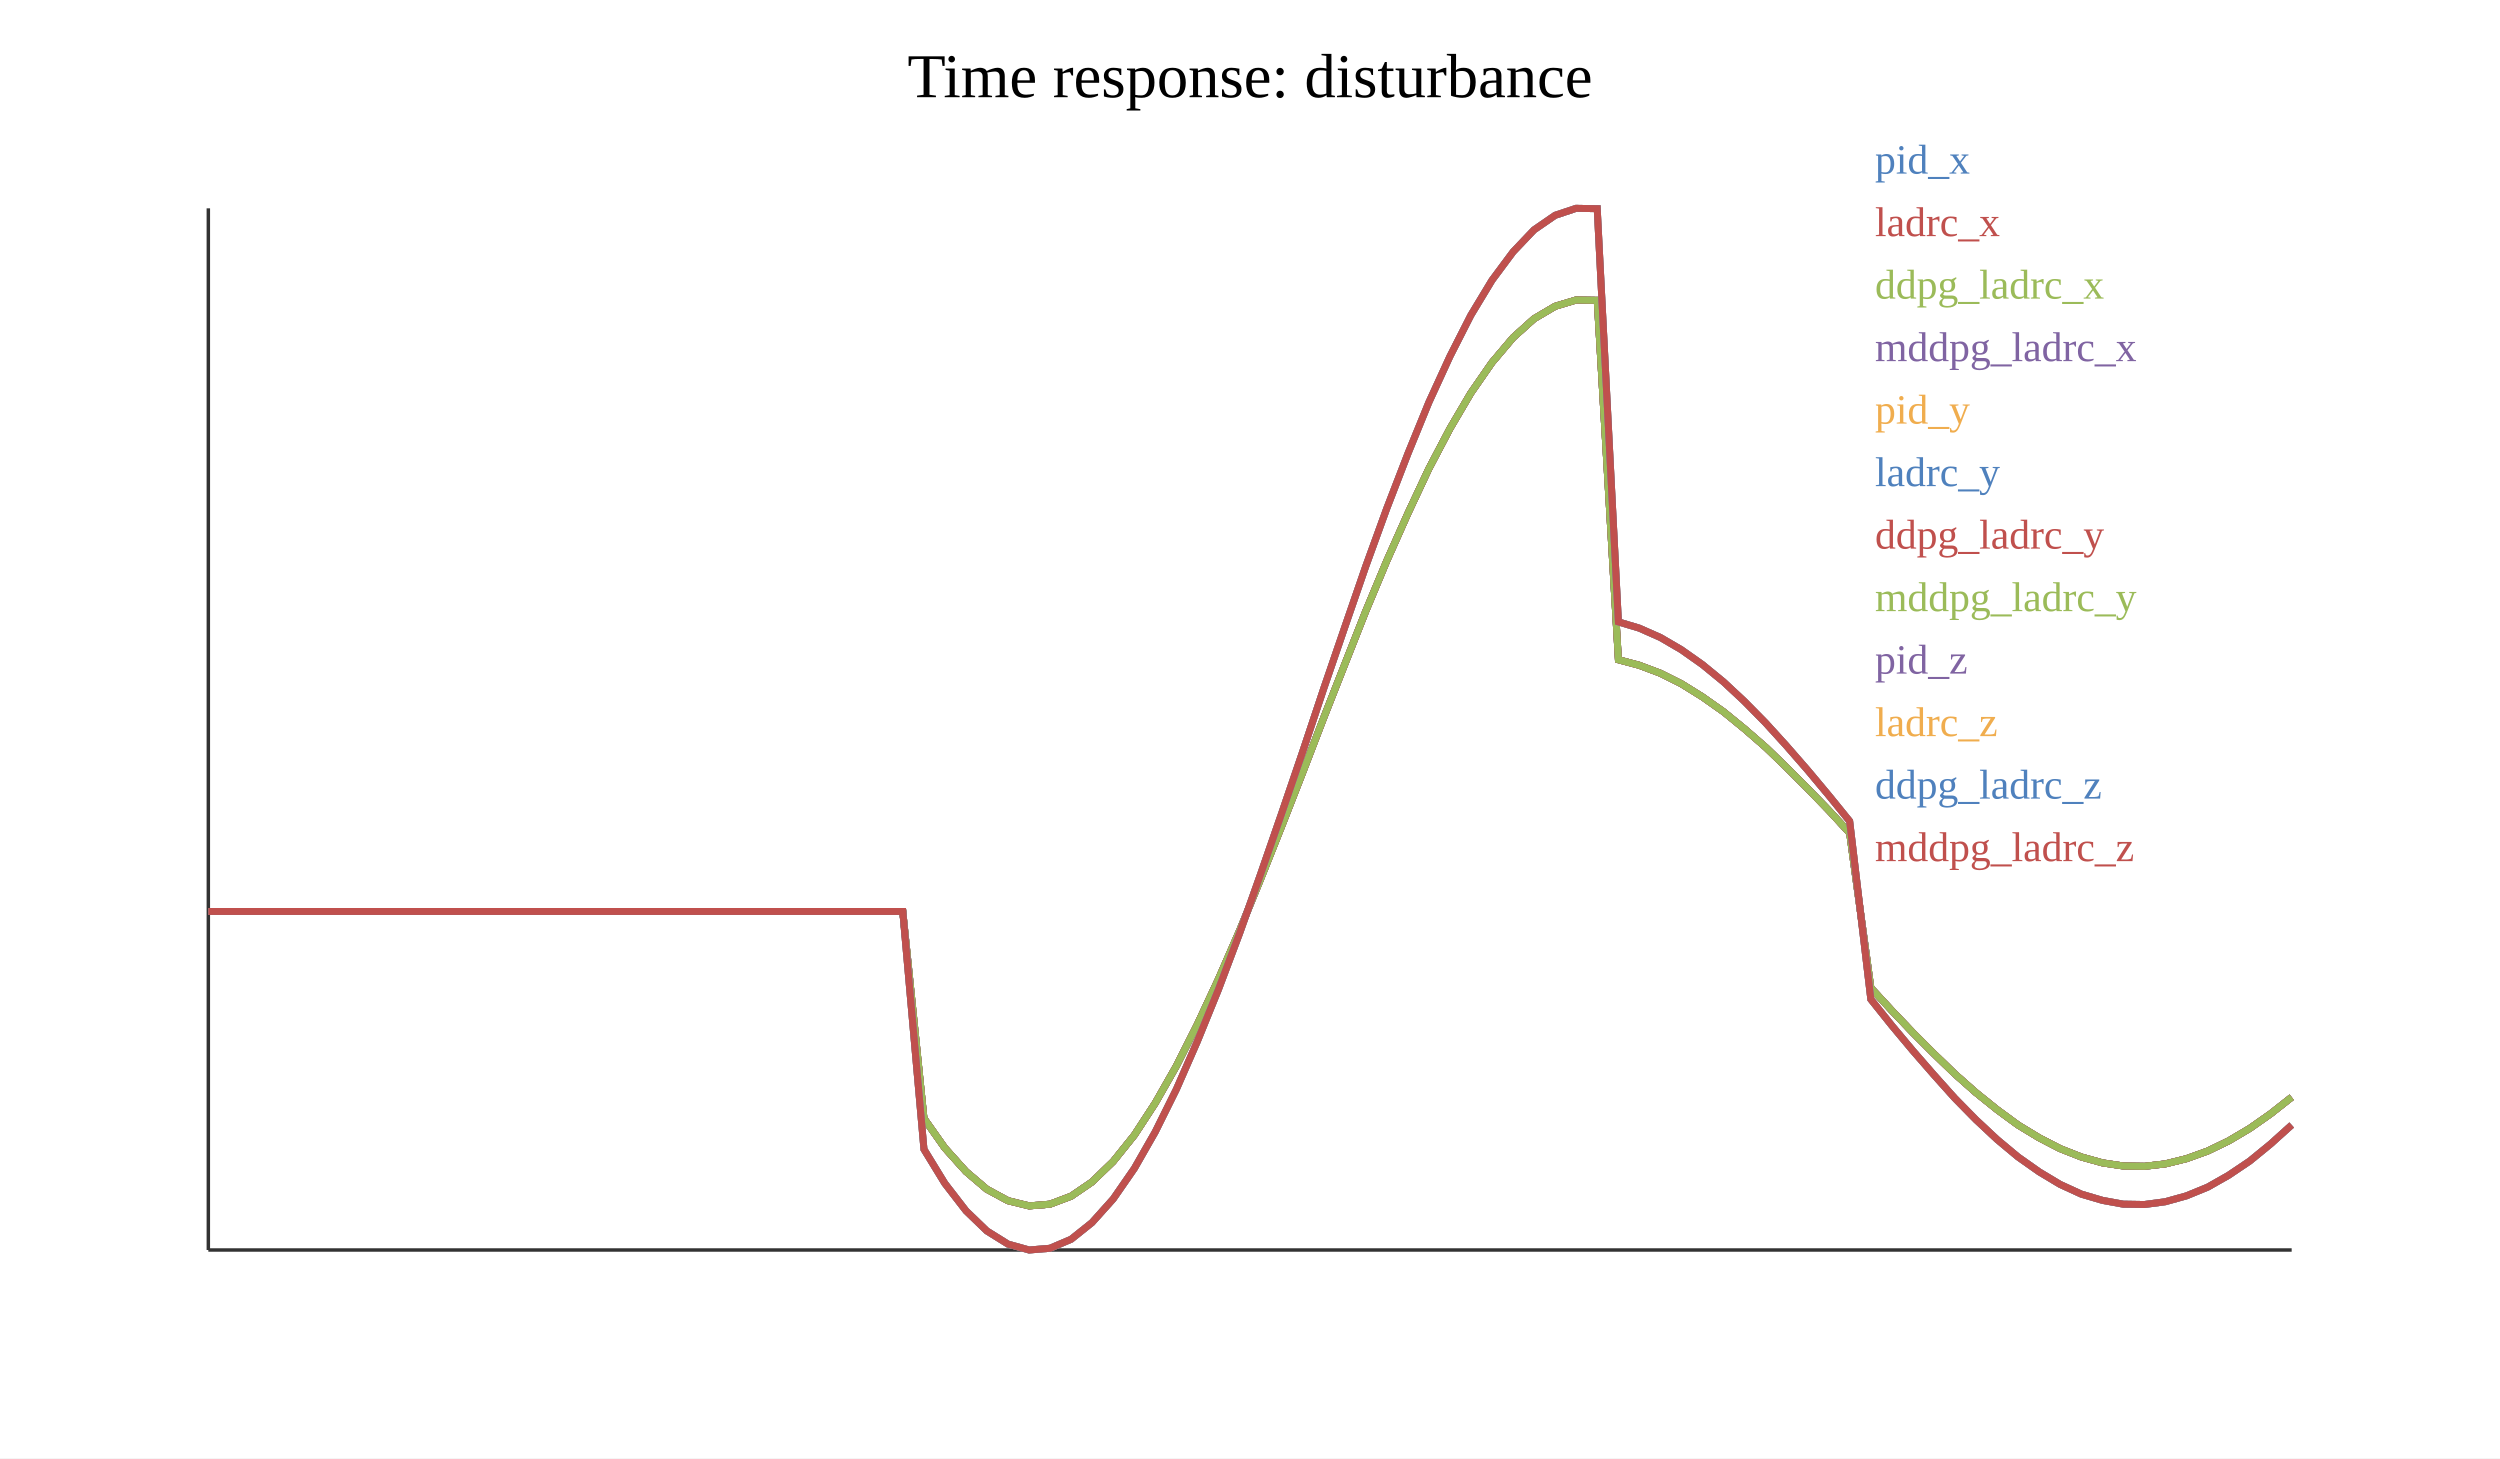
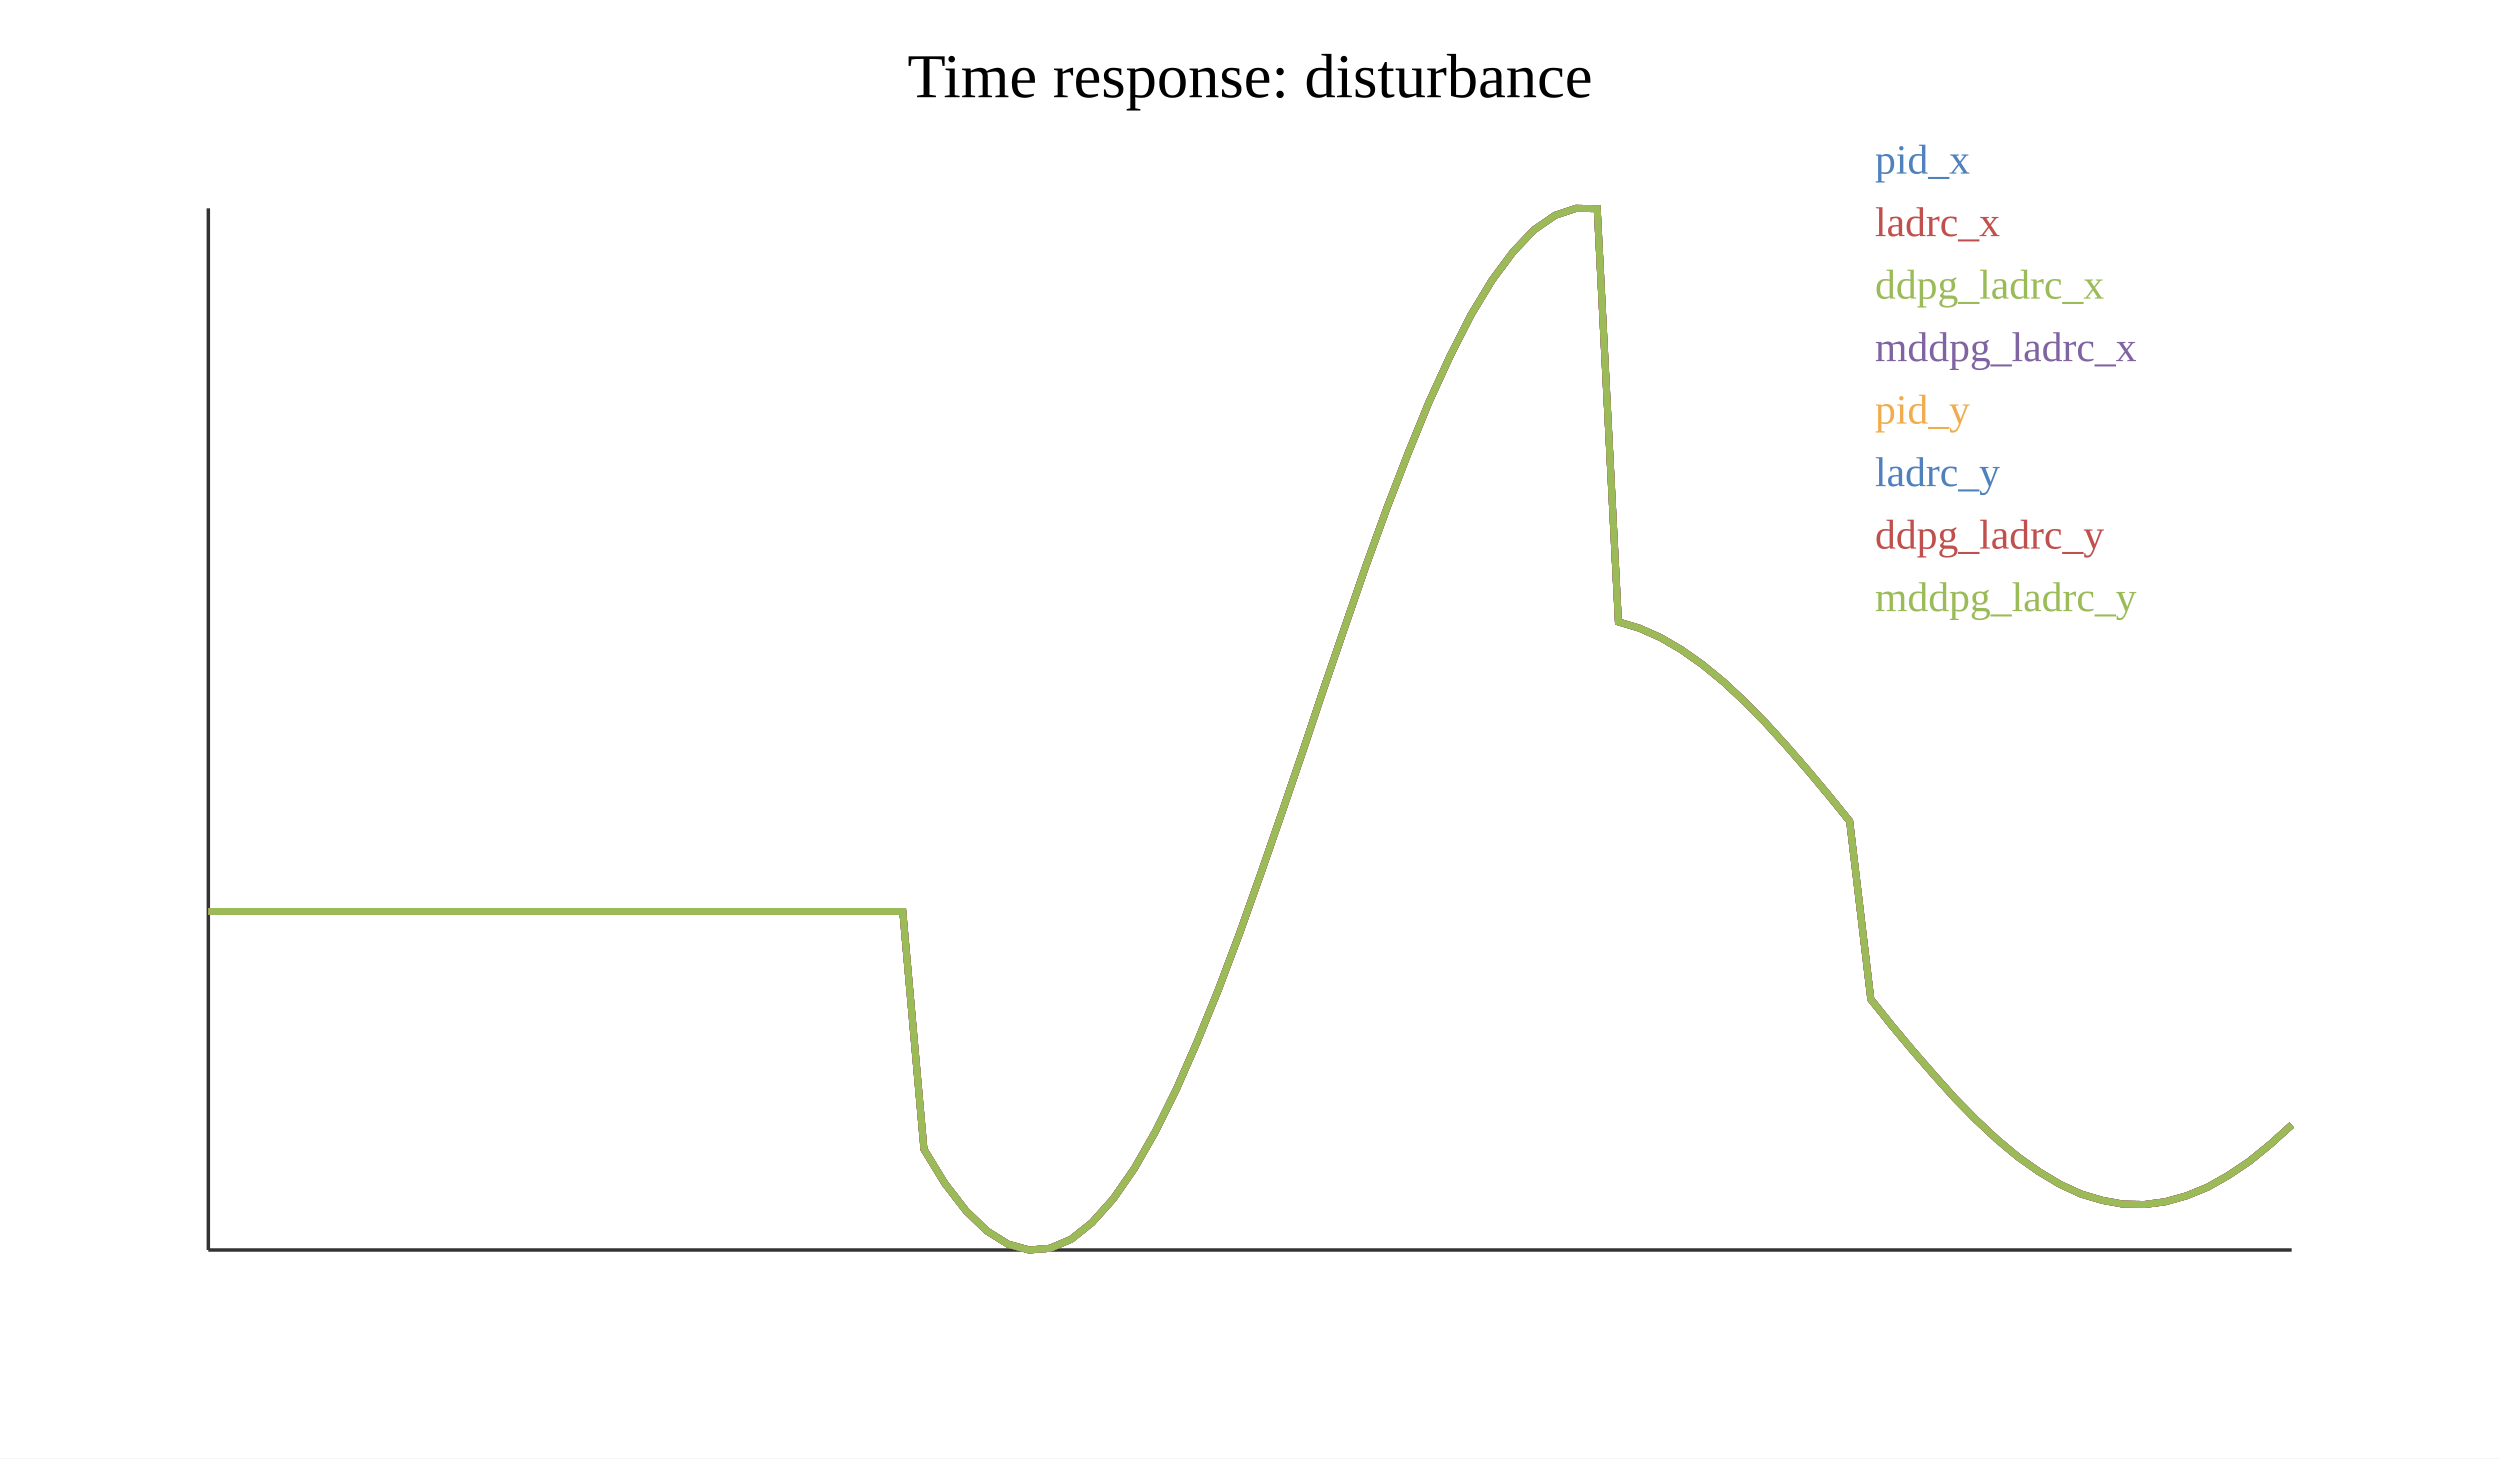
<svg xmlns="http://www.w3.org/2000/svg" width="720" height="420">
  <rect width="100%" height="100%" fill="white" />
  <line x1="60" y1="360" x2="660" y2="360" stroke="#333" />
  <line x1="60" y1="60" x2="60" y2="360" stroke="#333" />
-   <polyline fill="none" stroke="#4f81bd" stroke-width="2" points="60.0,262.5 66.1,262.5 72.1,262.5 78.2,262.5 84.2,262.5 90.3,262.5 96.4,262.5 102.4,262.5 108.5,262.5 114.5,262.5 120.6,262.5 126.7,262.5 132.7,262.5 138.8,262.5 144.8,262.5 150.9,262.5 157.0,262.5 163.0,262.5 169.1,262.5 175.2,262.5 181.2,262.5 187.3,262.5 193.3,262.5 199.4,262.5 205.5,262.5 211.5,262.5 217.6,262.5 223.6,262.5 229.7,262.5 235.8,262.5 241.8,262.5 247.9,262.5 253.9,262.5 260.0,262.5 266.1,322.1 272.1,330.6 278.2,337.4 284.2,342.5 290.3,345.8 296.4,347.3 302.4,346.8 308.5,344.5 314.5,340.4 320.6,334.5 326.7,326.9 332.7,317.7 338.8,307.0 344.8,295.1 350.9,282.0 357.0,268.0 363.0,253.3 369.1,238.0 375.2,222.4 381.2,206.8 387.3,191.3 393.3,176.1 399.4,161.5 405.5,147.8 411.5,135.0 417.6,123.4 423.6,113.2 429.7,104.4 435.8,97.2 441.8,91.8 447.9,88.2 453.9,86.4 460.0,86.5 466.1,190.0 472.1,191.6 478.2,193.9 484.2,196.9 490.3,200.7 496.4,205.0 502.4,209.9 508.5,215.2 514.5,221.0 520.6,227.1 526.7,233.4 532.7,239.9 538.8,284.5 544.8,291.0 550.9,297.4 557.0,303.5 563.0,309.3 569.1,314.7 575.2,319.6 581.2,324.0 587.3,327.7 593.3,330.8 599.4,333.2 605.5,334.9 611.5,335.8 617.6,335.9 623.6,335.2 629.7,333.7 635.8,331.5 641.8,328.6 647.9,325.0 653.9,320.8 660.0,316.0" />
-   <polyline fill="none" stroke="#c0504d" stroke-width="2" points="60.0,262.5 66.1,262.5 72.1,262.5 78.2,262.5 84.2,262.5 90.3,262.5 96.4,262.5 102.4,262.5 108.5,262.5 114.5,262.5 120.6,262.5 126.7,262.5 132.7,262.5 138.8,262.5 144.8,262.5 150.9,262.5 157.0,262.5 163.0,262.5 169.1,262.5 175.2,262.5 181.2,262.5 187.3,262.5 193.3,262.5 199.4,262.5 205.5,262.5 211.5,262.5 217.6,262.5 223.6,262.5 229.7,262.5 235.8,262.5 241.8,262.5 247.9,262.5 253.9,262.5 260.0,262.5 266.1,322.1 272.1,330.6 278.2,337.4 284.2,342.5 290.3,345.8 296.4,347.3 302.4,346.8 308.5,344.5 314.5,340.4 320.6,334.5 326.7,326.9 332.7,317.7 338.8,307.0 344.8,295.1 350.9,282.0 357.0,268.0 363.0,253.3 369.1,238.0 375.2,222.4 381.2,206.8 387.3,191.3 393.3,176.1 399.4,161.5 405.5,147.8 411.5,135.0 417.6,123.4 423.6,113.2 429.7,104.4 435.8,97.2 441.8,91.8 447.9,88.2 453.9,86.4 460.0,86.5 466.1,190.0 472.1,191.6 478.2,193.9 484.2,196.9 490.3,200.7 496.4,205.0 502.4,209.9 508.5,215.2 514.5,221.0 520.6,227.1 526.7,233.4 532.7,239.9 538.8,284.5 544.8,291.0 550.9,297.4 557.0,303.5 563.0,309.3 569.1,314.7 575.2,319.6 581.2,324.0 587.3,327.7 593.3,330.8 599.4,333.2 605.5,334.9 611.5,335.8 617.6,335.9 623.6,335.2 629.7,333.7 635.8,331.5 641.8,328.6 647.9,325.0 653.9,320.8 660.0,316.0" />
-   <polyline fill="none" stroke="#9bbb59" stroke-width="2" points="60.0,262.5 66.1,262.5 72.1,262.5 78.2,262.5 84.2,262.5 90.3,262.5 96.4,262.5 102.4,262.5 108.5,262.5 114.5,262.5 120.6,262.5 126.7,262.5 132.7,262.5 138.8,262.5 144.8,262.5 150.9,262.5 157.0,262.5 163.0,262.5 169.1,262.5 175.2,262.5 181.2,262.5 187.3,262.5 193.3,262.5 199.4,262.5 205.5,262.5 211.5,262.5 217.6,262.5 223.6,262.5 229.7,262.5 235.8,262.5 241.8,262.5 247.9,262.5 253.9,262.5 260.0,262.5 266.1,322.1 272.1,330.6 278.2,337.4 284.2,342.5 290.3,345.8 296.4,347.3 302.4,346.8 308.5,344.5 314.5,340.4 320.6,334.5 326.7,326.9 332.7,317.7 338.8,307.0 344.8,295.1 350.9,282.0 357.0,268.0 363.0,253.3 369.1,238.0 375.2,222.4 381.2,206.8 387.3,191.3 393.3,176.1 399.4,161.5 405.5,147.8 411.5,135.0 417.6,123.4 423.6,113.2 429.7,104.4 435.8,97.2 441.8,91.8 447.9,88.2 453.9,86.4 460.0,86.5 466.1,190.0 472.1,191.6 478.2,193.9 484.2,196.9 490.3,200.7 496.4,205.0 502.4,209.9 508.5,215.2 514.5,221.0 520.6,227.1 526.7,233.4 532.7,239.9 538.8,284.5 544.8,291.0 550.9,297.4 557.0,303.5 563.0,309.3 569.1,314.7 575.2,319.6 581.2,324.0 587.3,327.7 593.3,330.8 599.4,333.2 605.5,334.9 611.5,335.8 617.6,335.9 623.6,335.2 629.7,333.7 635.8,331.5 641.8,328.6 647.9,325.0 653.9,320.8 660.0,316.0" />
-   <polyline fill="none" stroke="#8064a2" stroke-width="2" points="60.0,262.5 66.1,262.5 72.1,262.5 78.2,262.5 84.2,262.5 90.3,262.5 96.4,262.5 102.4,262.5 108.5,262.5 114.5,262.5 120.6,262.5 126.7,262.5 132.7,262.5 138.8,262.5 144.8,262.5 150.9,262.5 157.0,262.5 163.0,262.5 169.1,262.5 175.2,262.5 181.2,262.5 187.3,262.5 193.3,262.5 199.4,262.5 205.5,262.5 211.5,262.5 217.6,262.5 223.6,262.5 229.7,262.5 235.8,262.5 241.8,262.5 247.9,262.5 253.9,262.5 260.0,262.5 266.1,322.1 272.1,330.6 278.2,337.4 284.2,342.5 290.3,345.8 296.4,347.3 302.4,346.8 308.5,344.5 314.5,340.4 320.6,334.5 326.7,326.9 332.7,317.7 338.8,307.0 344.8,295.1 350.9,282.0 357.0,268.0 363.0,253.3 369.1,238.0 375.2,222.4 381.2,206.8 387.3,191.3 393.3,176.1 399.4,161.5 405.5,147.8 411.5,135.0 417.6,123.4 423.6,113.2 429.7,104.4 435.8,97.2 441.8,91.8 447.9,88.2 453.9,86.4 460.0,86.5 466.1,190.0 472.1,191.6 478.2,193.9 484.2,196.9 490.3,200.7 496.4,205.0 502.4,209.9 508.5,215.2 514.5,221.0 520.6,227.1 526.7,233.4 532.7,239.9 538.8,284.5 544.8,291.0 550.9,297.4 557.0,303.5 563.0,309.3 569.1,314.7 575.2,319.6 581.2,324.0 587.3,327.7 593.3,330.8 599.4,333.2 605.5,334.9 611.5,335.8 617.6,335.9 623.6,335.2 629.7,333.7 635.8,331.5 641.8,328.6 647.9,325.0 653.9,320.8 660.0,316.0" />
-   <polyline fill="none" stroke="#f0ad4e" stroke-width="2" points="60.0,262.5 66.1,262.5 72.1,262.5 78.2,262.5 84.2,262.5 90.3,262.5 96.4,262.5 102.4,262.5 108.5,262.5 114.5,262.5 120.6,262.5 126.7,262.5 132.7,262.5 138.8,262.5 144.8,262.5 150.9,262.5 157.0,262.5 163.0,262.5 169.1,262.5 175.2,262.5 181.2,262.5 187.3,262.5 193.3,262.5 199.4,262.5 205.5,262.5 211.5,262.5 217.6,262.5 223.6,262.5 229.7,262.5 235.8,262.5 241.8,262.5 247.9,262.5 253.9,262.5 260.0,262.5 266.1,322.1 272.1,330.6 278.2,337.4 284.2,342.5 290.3,345.8 296.4,347.3 302.4,346.8 308.5,344.5 314.5,340.4 320.6,334.5 326.7,326.9 332.7,317.7 338.8,307.0 344.8,295.1 350.9,282.0 357.0,268.0 363.0,253.3 369.1,238.0 375.2,222.4 381.2,206.8 387.3,191.3 393.3,176.1 399.4,161.5 405.5,147.8 411.5,135.0 417.6,123.4 423.6,113.2 429.7,104.4 435.8,97.2 441.8,91.8 447.9,88.2 453.9,86.4 460.0,86.5 466.1,190.0 472.1,191.6 478.2,193.9 484.2,196.9 490.3,200.7 496.4,205.0 502.4,209.9 508.5,215.2 514.5,221.0 520.6,227.1 526.7,233.4 532.7,239.9 538.8,284.5 544.8,291.0 550.9,297.4 557.0,303.5 563.0,309.3 569.1,314.7 575.2,319.6 581.2,324.0 587.3,327.7 593.3,330.8 599.4,333.2 605.5,334.9 611.5,335.8 617.6,335.9 623.6,335.2 629.7,333.7 635.8,331.5 641.8,328.6 647.9,325.0 653.9,320.8 660.0,316.0" />
-   <polyline fill="none" stroke="#4f81bd" stroke-width="2" points="60.0,262.5 66.1,262.5 72.1,262.5 78.2,262.5 84.2,262.5 90.3,262.5 96.4,262.5 102.4,262.5 108.5,262.5 114.5,262.5 120.6,262.5 126.7,262.5 132.7,262.5 138.8,262.5 144.8,262.5 150.9,262.5 157.0,262.5 163.0,262.5 169.1,262.5 175.2,262.5 181.2,262.5 187.3,262.5 193.3,262.5 199.4,262.5 205.5,262.5 211.5,262.5 217.6,262.5 223.6,262.5 229.7,262.5 235.8,262.5 241.8,262.5 247.9,262.5 253.9,262.5 260.0,262.5 266.1,322.1 272.1,330.6 278.2,337.4 284.2,342.5 290.3,345.8 296.4,347.3 302.4,346.8 308.5,344.5 314.5,340.4 320.6,334.5 326.7,326.9 332.7,317.7 338.8,307.0 344.8,295.1 350.9,282.0 357.0,268.0 363.0,253.3 369.1,238.0 375.2,222.4 381.2,206.8 387.3,191.3 393.3,176.1 399.4,161.5 405.5,147.8 411.5,135.0 417.6,123.4 423.6,113.2 429.7,104.4 435.8,97.2 441.8,91.8 447.9,88.2 453.9,86.4 460.0,86.5 466.1,190.0 472.1,191.6 478.2,193.9 484.2,196.9 490.3,200.7 496.4,205.0 502.4,209.9 508.5,215.2 514.5,221.0 520.6,227.1 526.7,233.4 532.7,239.9 538.8,284.5 544.8,291.0 550.9,297.4 557.0,303.5 563.0,309.3 569.1,314.7 575.2,319.6 581.2,324.0 587.3,327.7 593.3,330.8 599.4,333.2 605.5,334.9 611.5,335.8 617.6,335.9 623.6,335.2 629.7,333.7 635.8,331.5 641.8,328.6 647.9,325.0 653.9,320.8 660.0,316.0" />
-   <polyline fill="none" stroke="#c0504d" stroke-width="2" points="60.0,262.5 66.1,262.5 72.1,262.5 78.2,262.5 84.2,262.5 90.3,262.5 96.4,262.5 102.4,262.5 108.5,262.5 114.5,262.5 120.6,262.5 126.7,262.5 132.7,262.5 138.8,262.5 144.8,262.5 150.9,262.5 157.0,262.5 163.0,262.5 169.1,262.5 175.2,262.5 181.2,262.5 187.3,262.5 193.3,262.5 199.4,262.5 205.5,262.5 211.5,262.5 217.6,262.5 223.6,262.5 229.7,262.5 235.8,262.5 241.8,262.5 247.9,262.5 253.9,262.5 260.0,262.5 266.1,322.1 272.1,330.6 278.2,337.4 284.2,342.5 290.3,345.8 296.4,347.3 302.4,346.8 308.5,344.5 314.5,340.4 320.6,334.5 326.7,326.9 332.7,317.7 338.8,307.0 344.8,295.1 350.9,282.0 357.0,268.0 363.0,253.3 369.1,238.0 375.2,222.4 381.2,206.8 387.3,191.3 393.3,176.1 399.4,161.5 405.5,147.8 411.5,135.0 417.6,123.4 423.6,113.2 429.7,104.4 435.8,97.2 441.8,91.8 447.9,88.2 453.9,86.4 460.0,86.5 466.1,190.0 472.1,191.6 478.2,193.9 484.2,196.9 490.3,200.7 496.4,205.0 502.4,209.9 508.5,215.2 514.5,221.0 520.6,227.1 526.7,233.4 532.7,239.9 538.8,284.5 544.8,291.0 550.9,297.4 557.0,303.5 563.0,309.3 569.1,314.7 575.2,319.6 581.2,324.0 587.3,327.7 593.3,330.8 599.4,333.2 605.5,334.9 611.5,335.8 617.6,335.9 623.6,335.2 629.7,333.7 635.8,331.5 641.8,328.6 647.9,325.0 653.9,320.8 660.0,316.0" />
-   <polyline fill="none" stroke="#9bbb59" stroke-width="2" points="60.0,262.5 66.1,262.5 72.1,262.5 78.2,262.5 84.2,262.5 90.3,262.5 96.4,262.5 102.4,262.5 108.5,262.5 114.5,262.5 120.6,262.5 126.7,262.5 132.7,262.5 138.8,262.5 144.8,262.5 150.9,262.5 157.0,262.5 163.0,262.5 169.1,262.5 175.2,262.5 181.2,262.5 187.3,262.5 193.3,262.5 199.4,262.5 205.5,262.5 211.5,262.5 217.6,262.5 223.6,262.5 229.7,262.5 235.8,262.5 241.8,262.5 247.9,262.5 253.9,262.5 260.0,262.5 266.1,322.1 272.1,330.6 278.2,337.4 284.2,342.5 290.3,345.8 296.4,347.3 302.4,346.8 308.5,344.5 314.5,340.4 320.6,334.5 326.7,326.9 332.7,317.7 338.8,307.0 344.8,295.1 350.9,282.0 357.0,268.0 363.0,253.3 369.1,238.0 375.2,222.4 381.2,206.8 387.3,191.3 393.3,176.1 399.4,161.5 405.5,147.8 411.5,135.0 417.6,123.4 423.6,113.2 429.7,104.4 435.8,97.2 441.8,91.8 447.9,88.2 453.9,86.4 460.0,86.5 466.1,190.0 472.1,191.6 478.2,193.9 484.2,196.9 490.3,200.7 496.4,205.0 502.4,209.9 508.5,215.2 514.5,221.0 520.6,227.1 526.7,233.4 532.7,239.9 538.8,284.5 544.8,291.0 550.9,297.4 557.0,303.5 563.0,309.3 569.1,314.7 575.2,319.6 581.2,324.0 587.3,327.7 593.3,330.8 599.4,333.2 605.5,334.9 611.5,335.8 617.6,335.9 623.6,335.2 629.7,333.7 635.8,331.5 641.8,328.6 647.9,325.0 653.9,320.8 660.0,316.0" />
+   <polyline fill="none" stroke="#4f81bd" stroke-width="2" points="60.0,262.5 66.1,262.5 72.1,262.5 78.2,262.5 84.2,262.5 90.3,262.5 96.4,262.5 102.4,262.5 108.5,262.5 114.5,262.5 120.6,262.5 126.7,262.5 132.7,262.5 138.8,262.5 144.8,262.5 150.9,262.5 157.0,262.5 163.0,262.5 169.1,262.5 175.2,262.5 181.2,262.5 187.3,262.5 193.3,262.5 199.4,262.5 205.5,262.5 211.5,262.5 217.6,262.5 223.6,262.5 229.7,262.5 235.8,262.5 241.8,262.5 247.9,262.5 253.9,262.5 260.0,262.5 266.1,331.0 272.1,340.8 278.2,348.7 284.2,354.5 290.3,358.3 296.4,360.0 302.4,359.5 308.5,356.9 314.5,352.1 320.6,345.3 326.7,336.5 332.7,326.0 338.8,313.7 344.8,300.0 350.9,285.0 357.0,268.8 363.0,251.9 369.1,234.3 375.2,216.4 381.2,198.4 387.3,180.6 393.3,163.2 399.4,146.4 405.5,130.6 411.5,115.9 417.6,102.6 423.6,90.8 429.7,80.7 435.8,72.5 441.8,66.2 447.9,62.0 453.9,60.0 460.0,60.1 466.1,179.1 472.1,180.9 478.2,183.6 484.2,187.1 490.3,191.4 496.4,196.4 502.4,202.0 508.5,208.2 514.5,214.8 520.6,221.8 526.7,229.1 532.7,236.5 538.8,287.8 544.8,295.3 550.9,302.6 557.0,309.6 563.0,316.3 569.1,322.5 575.2,328.2 581.2,333.2 587.3,337.5 593.3,341.1 599.4,343.9 605.5,345.7 611.5,346.8 617.6,346.9 623.6,346.1 629.7,344.4 635.8,341.9 641.8,338.5 647.9,334.4 653.9,329.5 660.0,324.0" />
+   <polyline fill="none" stroke="#c0504d" stroke-width="2" points="60.0,262.5 66.1,262.5 72.1,262.5 78.2,262.5 84.2,262.5 90.3,262.5 96.4,262.5 102.4,262.5 108.5,262.5 114.5,262.5 120.6,262.5 126.7,262.5 132.7,262.5 138.8,262.5 144.8,262.5 150.9,262.5 157.0,262.5 163.0,262.5 169.1,262.5 175.2,262.5 181.2,262.5 187.3,262.5 193.3,262.5 199.4,262.5 205.5,262.5 211.5,262.5 217.6,262.5 223.6,262.5 229.7,262.5 235.8,262.5 241.8,262.5 247.9,262.5 253.9,262.5 260.0,262.5 266.1,331.0 272.1,340.8 278.2,348.7 284.2,354.5 290.3,358.3 296.4,360.0 302.4,359.5 308.5,356.9 314.5,352.1 320.6,345.3 326.7,336.5 332.7,326.0 338.8,313.7 344.8,300.0 350.9,285.0 357.0,268.8 363.0,251.9 369.1,234.3 375.2,216.4 381.2,198.4 387.3,180.6 393.3,163.2 399.4,146.4 405.5,130.6 411.5,115.9 417.6,102.6 423.6,90.8 429.7,80.7 435.8,72.5 441.8,66.2 447.9,62.0 453.9,60.0 460.0,60.1 466.1,179.1 472.1,180.9 478.2,183.6 484.2,187.1 490.3,191.4 496.4,196.4 502.4,202.0 508.5,208.2 514.5,214.8 520.6,221.8 526.7,229.1 532.7,236.5 538.8,287.8 544.8,295.3 550.9,302.6 557.0,309.6 563.0,316.3 569.1,322.5 575.2,328.2 581.2,333.2 587.3,337.5 593.3,341.1 599.4,343.9 605.5,345.7 611.5,346.8 617.6,346.9 623.6,346.1 629.7,344.4 635.8,341.9 641.8,338.5 647.9,334.4 653.9,329.5 660.0,324.0" />
+   <polyline fill="none" stroke="#9bbb59" stroke-width="2" points="60.0,262.5 66.1,262.5 72.1,262.5 78.2,262.5 84.2,262.5 90.3,262.5 96.4,262.5 102.4,262.5 108.5,262.5 114.5,262.5 120.6,262.5 126.7,262.5 132.7,262.5 138.8,262.5 144.8,262.5 150.9,262.5 157.0,262.5 163.0,262.5 169.1,262.5 175.2,262.5 181.2,262.5 187.3,262.5 193.3,262.5 199.4,262.5 205.5,262.5 211.5,262.5 217.6,262.5 223.6,262.5 229.7,262.5 235.8,262.5 241.8,262.5 247.9,262.5 253.9,262.5 260.0,262.5 266.1,331.0 272.1,340.8 278.2,348.7 284.2,354.5 290.3,358.3 296.4,360.0 302.4,359.5 308.5,356.9 314.5,352.1 320.6,345.3 326.7,336.5 332.7,326.0 338.8,313.7 344.8,300.0 350.9,285.0 357.0,268.8 363.0,251.9 369.1,234.3 375.2,216.4 381.2,198.4 387.3,180.6 393.3,163.2 399.4,146.4 405.5,130.6 411.5,115.9 417.6,102.6 423.6,90.8 429.7,80.7 435.8,72.5 441.8,66.2 447.9,62.0 453.9,60.0 460.0,60.1 466.1,179.1 472.1,180.9 478.2,183.6 484.2,187.1 490.3,191.4 496.4,196.4 502.4,202.0 508.5,208.2 514.5,214.8 520.6,221.8 526.7,229.1 532.7,236.5 538.8,287.8 544.8,295.3 550.9,302.6 557.0,309.6 563.0,316.3 569.1,322.5 575.2,328.2 581.2,333.2 587.3,337.5 593.3,341.1 599.4,343.9 605.5,345.7 611.5,346.8 617.6,346.9 623.6,346.1 629.7,344.4 635.8,341.9 641.8,338.5 647.9,334.4 653.9,329.5 660.0,324.0" />
  <polyline fill="none" stroke="#8064a2" stroke-width="2" points="60.0,262.5 66.1,262.5 72.1,262.5 78.2,262.5 84.2,262.5 90.3,262.5 96.4,262.5 102.4,262.5 108.5,262.5 114.5,262.5 120.6,262.5 126.7,262.5 132.7,262.5 138.8,262.5 144.8,262.5 150.9,262.5 157.0,262.5 163.0,262.5 169.1,262.5 175.2,262.5 181.2,262.5 187.3,262.5 193.3,262.5 199.4,262.5 205.5,262.5 211.5,262.5 217.6,262.5 223.6,262.5 229.7,262.5 235.8,262.5 241.8,262.5 247.9,262.5 253.9,262.5 260.0,262.5 266.1,331.0 272.1,340.8 278.2,348.7 284.2,354.5 290.3,358.3 296.4,360.0 302.4,359.5 308.5,356.9 314.5,352.1 320.6,345.3 326.7,336.5 332.7,326.0 338.8,313.7 344.8,300.0 350.9,285.0 357.0,268.8 363.0,251.9 369.1,234.3 375.2,216.4 381.2,198.4 387.3,180.6 393.3,163.2 399.4,146.4 405.5,130.6 411.5,115.9 417.6,102.6 423.6,90.8 429.7,80.7 435.8,72.5 441.8,66.2 447.9,62.0 453.9,60.0 460.0,60.1 466.1,179.1 472.1,180.9 478.2,183.6 484.2,187.1 490.3,191.4 496.4,196.4 502.4,202.0 508.5,208.2 514.5,214.8 520.6,221.8 526.7,229.1 532.7,236.5 538.8,287.8 544.8,295.3 550.9,302.6 557.0,309.6 563.0,316.3 569.1,322.5 575.2,328.2 581.2,333.2 587.3,337.5 593.3,341.1 599.4,343.9 605.5,345.7 611.5,346.8 617.6,346.9 623.6,346.1 629.7,344.4 635.8,341.9 641.8,338.5 647.9,334.4 653.9,329.5 660.0,324.0" />
  <polyline fill="none" stroke="#f0ad4e" stroke-width="2" points="60.0,262.5 66.1,262.5 72.1,262.5 78.2,262.5 84.2,262.5 90.3,262.5 96.4,262.5 102.4,262.5 108.5,262.5 114.5,262.5 120.6,262.5 126.7,262.5 132.7,262.5 138.8,262.5 144.8,262.5 150.9,262.5 157.0,262.5 163.0,262.5 169.1,262.5 175.2,262.5 181.2,262.5 187.3,262.5 193.3,262.5 199.4,262.5 205.5,262.5 211.5,262.5 217.6,262.5 223.6,262.5 229.7,262.5 235.8,262.5 241.8,262.5 247.9,262.5 253.9,262.5 260.0,262.5 266.1,331.0 272.1,340.8 278.2,348.7 284.2,354.5 290.3,358.3 296.4,360.0 302.4,359.5 308.5,356.9 314.5,352.1 320.6,345.3 326.7,336.5 332.7,326.0 338.8,313.7 344.8,300.0 350.9,285.0 357.0,268.8 363.0,251.9 369.1,234.3 375.2,216.4 381.2,198.4 387.3,180.6 393.3,163.2 399.4,146.4 405.5,130.6 411.5,115.9 417.6,102.6 423.6,90.8 429.7,80.7 435.8,72.5 441.8,66.2 447.9,62.0 453.9,60.0 460.0,60.1 466.1,179.1 472.1,180.9 478.2,183.6 484.2,187.1 490.3,191.4 496.4,196.4 502.4,202.0 508.5,208.2 514.5,214.8 520.6,221.8 526.7,229.1 532.7,236.5 538.8,287.8 544.8,295.3 550.9,302.6 557.0,309.6 563.0,316.3 569.1,322.5 575.2,328.2 581.2,333.2 587.3,337.5 593.3,341.1 599.4,343.9 605.5,345.7 611.5,346.8 617.6,346.9 623.6,346.1 629.7,344.4 635.8,341.9 641.8,338.5 647.9,334.4 653.9,329.5 660.0,324.0" />
  <polyline fill="none" stroke="#4f81bd" stroke-width="2" points="60.0,262.5 66.1,262.5 72.1,262.5 78.2,262.5 84.2,262.5 90.3,262.5 96.4,262.5 102.4,262.5 108.5,262.5 114.5,262.5 120.6,262.5 126.7,262.5 132.7,262.5 138.8,262.5 144.8,262.5 150.9,262.5 157.0,262.5 163.0,262.5 169.1,262.5 175.2,262.5 181.2,262.5 187.3,262.5 193.3,262.5 199.4,262.5 205.5,262.5 211.5,262.5 217.6,262.5 223.6,262.5 229.7,262.5 235.8,262.5 241.8,262.5 247.9,262.5 253.9,262.5 260.0,262.5 266.1,331.0 272.1,340.8 278.2,348.7 284.2,354.5 290.3,358.3 296.4,360.0 302.4,359.5 308.5,356.9 314.5,352.1 320.6,345.3 326.7,336.5 332.7,326.0 338.8,313.7 344.8,300.0 350.9,285.0 357.0,268.8 363.0,251.9 369.1,234.3 375.2,216.4 381.2,198.4 387.3,180.6 393.3,163.2 399.4,146.4 405.5,130.6 411.5,115.9 417.6,102.6 423.6,90.8 429.7,80.7 435.8,72.5 441.8,66.2 447.9,62.0 453.9,60.0 460.0,60.1 466.1,179.1 472.1,180.9 478.2,183.6 484.2,187.1 490.3,191.4 496.4,196.4 502.4,202.0 508.5,208.2 514.5,214.8 520.6,221.8 526.7,229.1 532.7,236.5 538.8,287.8 544.8,295.3 550.9,302.6 557.0,309.6 563.0,316.3 569.1,322.5 575.2,328.2 581.2,333.2 587.3,337.5 593.3,341.1 599.4,343.9 605.5,345.7 611.5,346.8 617.6,346.9 623.6,346.1 629.7,344.4 635.8,341.9 641.8,338.5 647.9,334.4 653.9,329.5 660.0,324.0" />
  <polyline fill="none" stroke="#c0504d" stroke-width="2" points="60.0,262.5 66.1,262.5 72.1,262.5 78.2,262.5 84.2,262.5 90.3,262.5 96.4,262.5 102.4,262.5 108.5,262.5 114.5,262.5 120.6,262.5 126.7,262.5 132.7,262.5 138.8,262.5 144.8,262.5 150.9,262.5 157.0,262.5 163.0,262.5 169.1,262.5 175.2,262.5 181.2,262.5 187.3,262.5 193.3,262.5 199.4,262.5 205.5,262.5 211.5,262.5 217.6,262.5 223.6,262.5 229.7,262.5 235.8,262.5 241.8,262.5 247.9,262.5 253.9,262.5 260.0,262.5 266.1,331.0 272.1,340.8 278.2,348.7 284.2,354.5 290.3,358.3 296.4,360.0 302.4,359.5 308.5,356.9 314.5,352.1 320.6,345.3 326.7,336.5 332.7,326.0 338.8,313.7 344.8,300.0 350.9,285.0 357.0,268.8 363.0,251.9 369.1,234.3 375.2,216.4 381.2,198.4 387.3,180.6 393.3,163.2 399.4,146.4 405.5,130.6 411.5,115.9 417.6,102.6 423.6,90.8 429.7,80.7 435.8,72.5 441.8,66.2 447.9,62.0 453.9,60.0 460.0,60.1 466.1,179.1 472.1,180.9 478.2,183.6 484.2,187.1 490.3,191.4 496.4,196.4 502.4,202.0 508.5,208.2 514.5,214.8 520.6,221.8 526.7,229.1 532.7,236.5 538.8,287.8 544.8,295.3 550.9,302.6 557.0,309.6 563.0,316.3 569.1,322.5 575.2,328.2 581.2,333.2 587.3,337.5 593.3,341.1 599.4,343.9 605.5,345.7 611.5,346.8 617.6,346.9 623.6,346.1 629.7,344.4 635.8,341.9 641.8,338.5 647.9,334.4 653.9,329.5 660.0,324.0" />
+   <polyline fill="none" stroke="#9bbb59" stroke-width="2" points="60.0,262.5 66.1,262.5 72.1,262.5 78.2,262.5 84.2,262.5 90.3,262.5 96.4,262.5 102.4,262.5 108.5,262.5 114.5,262.5 120.6,262.5 126.7,262.5 132.7,262.5 138.8,262.5 144.8,262.5 150.9,262.5 157.0,262.5 163.0,262.5 169.1,262.5 175.2,262.5 181.2,262.5 187.3,262.5 193.3,262.5 199.4,262.5 205.5,262.5 211.5,262.5 217.6,262.5 223.6,262.5 229.7,262.5 235.8,262.5 241.8,262.5 247.9,262.5 253.9,262.5 260.0,262.5 266.1,331.0 272.1,340.8 278.2,348.7 284.2,354.5 290.3,358.3 296.4,360.0 302.4,359.5 308.5,356.9 314.5,352.1 320.6,345.3 326.7,336.5 332.7,326.0 338.8,313.7 344.8,300.0 350.9,285.0 357.0,268.8 363.0,251.9 369.1,234.3 375.2,216.4 381.2,198.4 387.3,180.6 393.3,163.2 399.4,146.4 405.5,130.6 411.5,115.9 417.6,102.6 423.6,90.8 429.7,80.7 435.8,72.5 441.8,66.2 447.9,62.0 453.9,60.0 460.0,60.1 466.1,179.1 472.1,180.9 478.2,183.6 484.2,187.1 490.3,191.4 496.4,196.4 502.4,202.0 508.5,208.2 514.5,214.8 520.6,221.8 526.7,229.1 532.7,236.5 538.8,287.8 544.8,295.3 550.9,302.6 557.0,309.6 563.0,316.3 569.1,322.5 575.2,328.2 581.2,333.2 587.3,337.5 593.3,341.1 599.4,343.9 605.5,345.7 611.5,346.8 617.6,346.9 623.6,346.1 629.7,344.4 635.8,341.9 641.8,338.5 647.9,334.4 653.9,329.5 660.0,324.0" />
  <text x="360.0" y="28" text-anchor="middle" font-size="18">Time response: disturbance</text>
  <text x="540" y="50" font-size="12" fill="#4f81bd">pid_x</text>
  <text x="540" y="68" font-size="12" fill="#c0504d">ladrc_x</text>
  <text x="540" y="86" font-size="12" fill="#9bbb59">ddpg_ladrc_x</text>
  <text x="540" y="104" font-size="12" fill="#8064a2">mddpg_ladrc_x</text>
  <text x="540" y="122" font-size="12" fill="#f0ad4e">pid_y</text>
  <text x="540" y="140" font-size="12" fill="#4f81bd">ladrc_y</text>
  <text x="540" y="158" font-size="12" fill="#c0504d">ddpg_ladrc_y</text>
  <text x="540" y="176" font-size="12" fill="#9bbb59">mddpg_ladrc_y</text>
-   <text x="540" y="194" font-size="12" fill="#8064a2">pid_z</text>
-   <text x="540" y="212" font-size="12" fill="#f0ad4e">ladrc_z</text>
-   <text x="540" y="230" font-size="12" fill="#4f81bd">ddpg_ladrc_z</text>
-   <text x="540" y="248" font-size="12" fill="#c0504d">mddpg_ladrc_z</text>
</svg>
